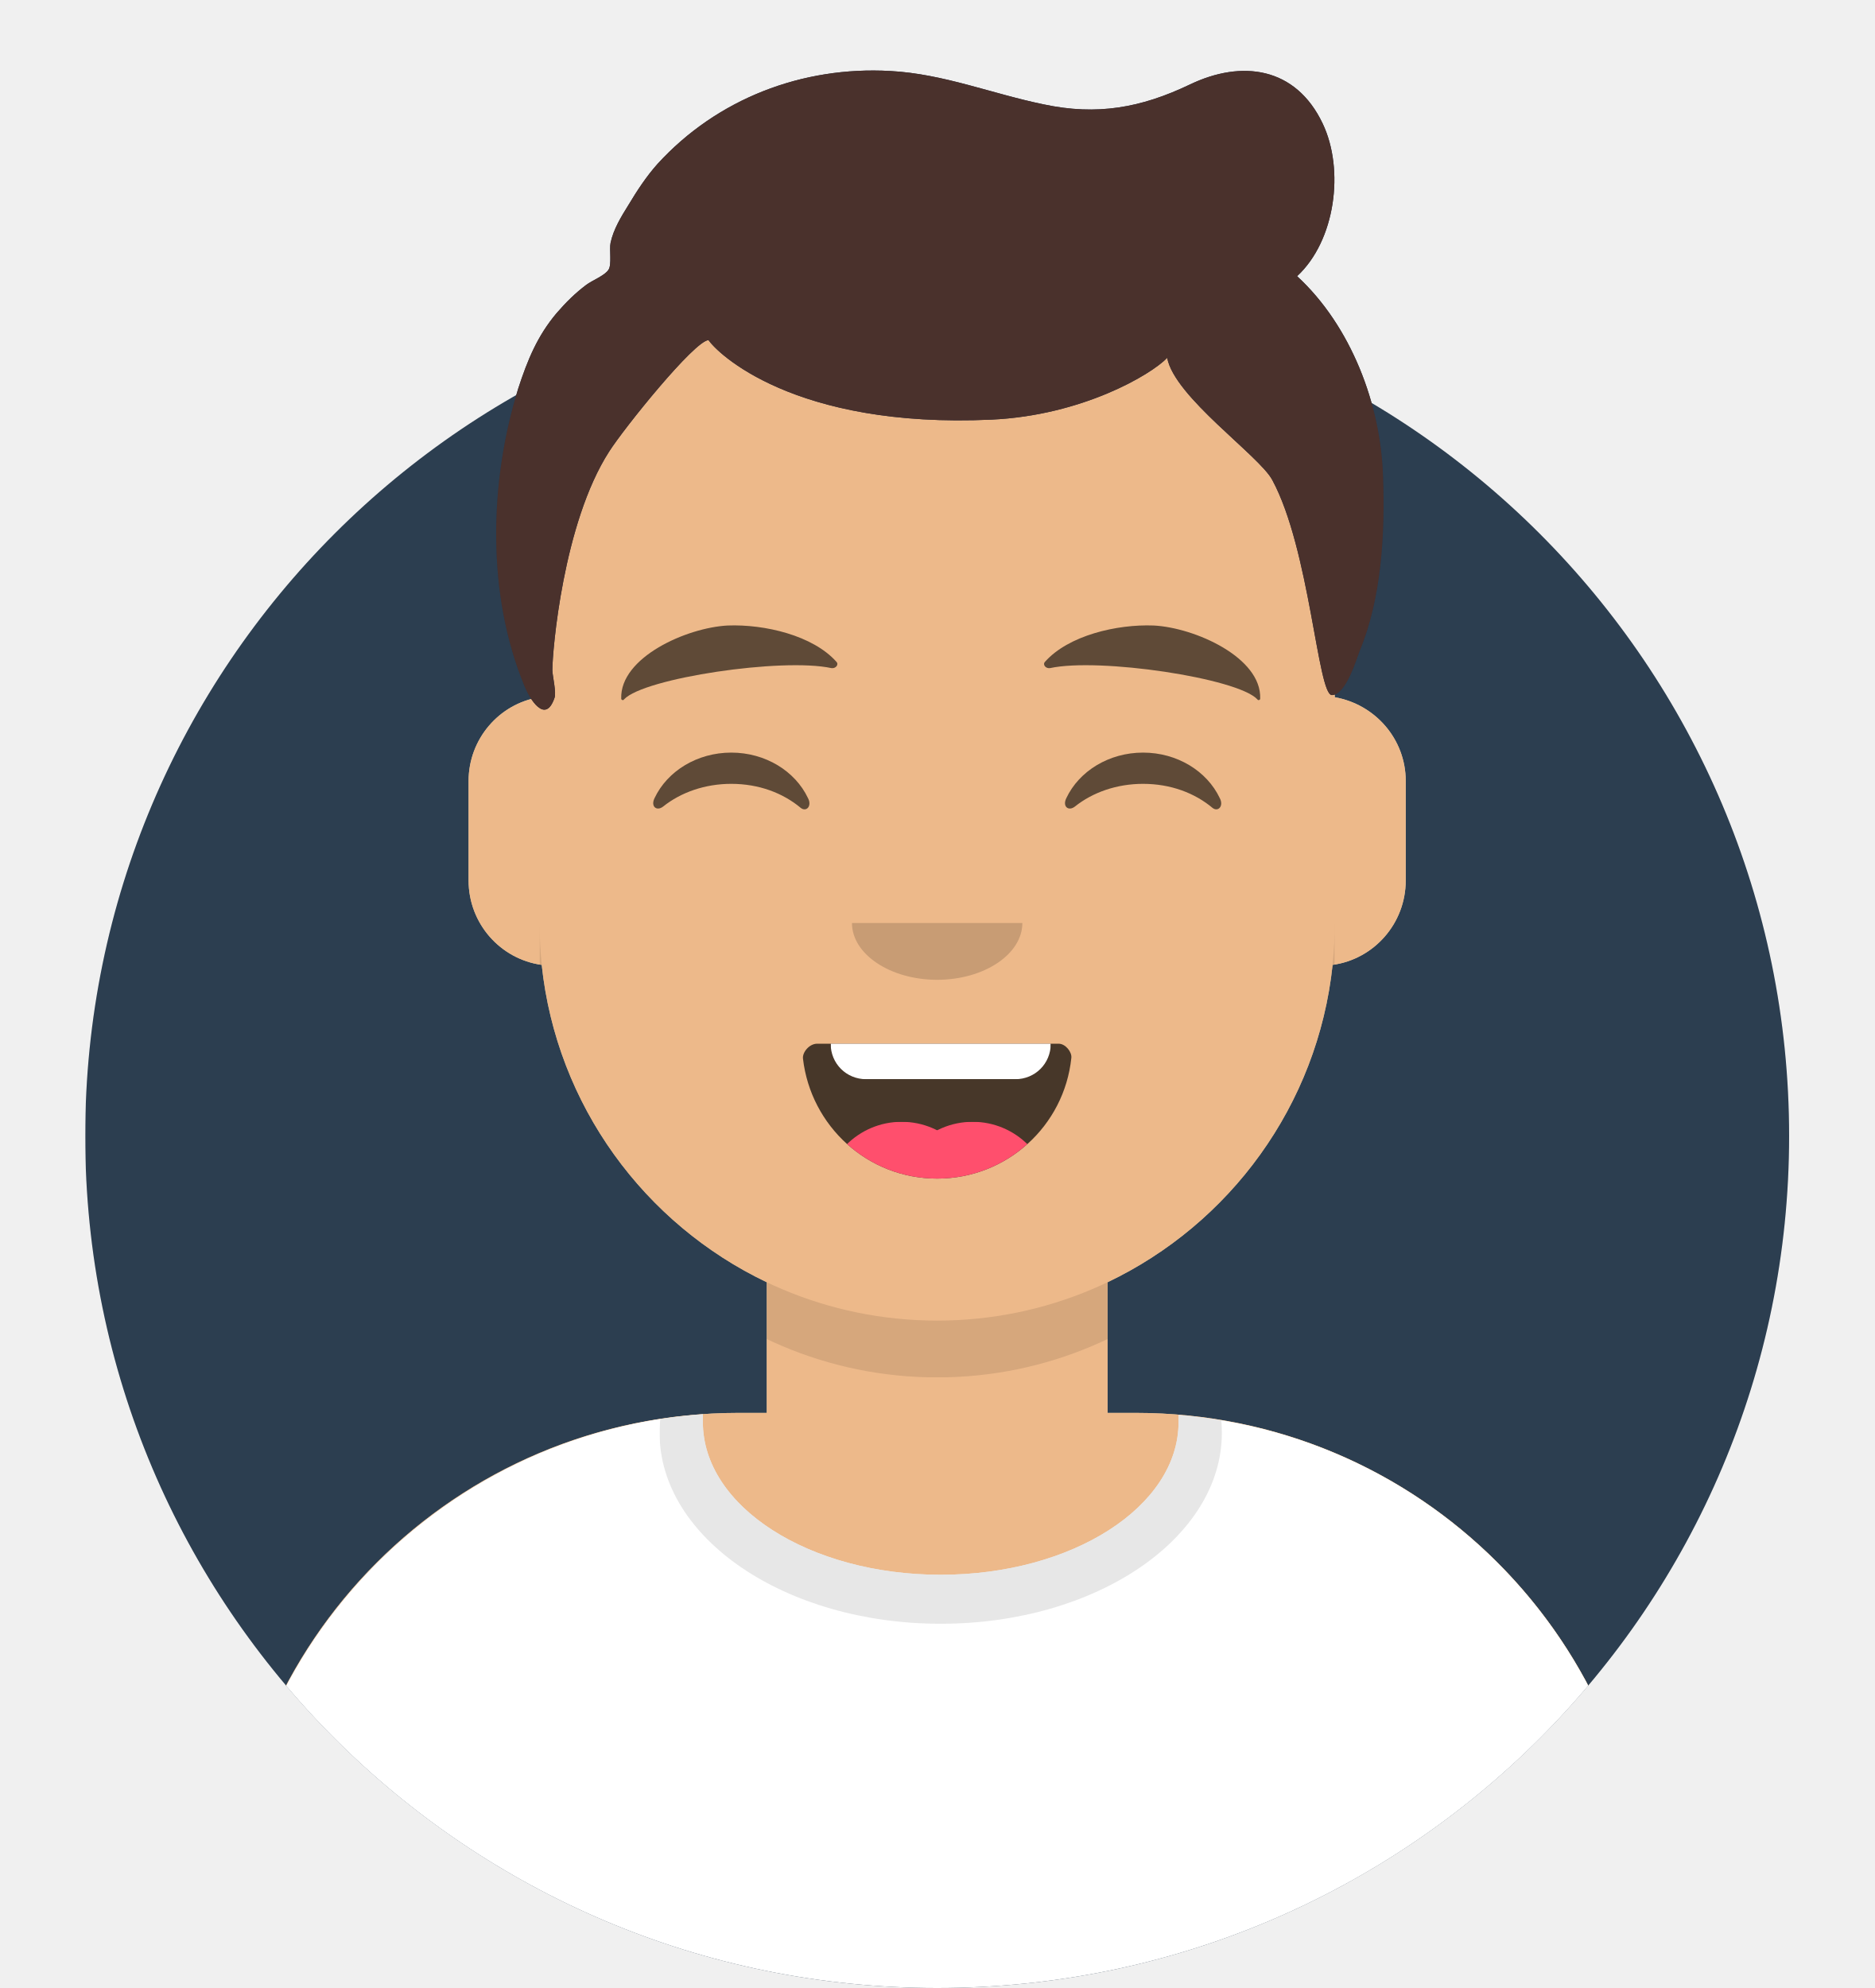
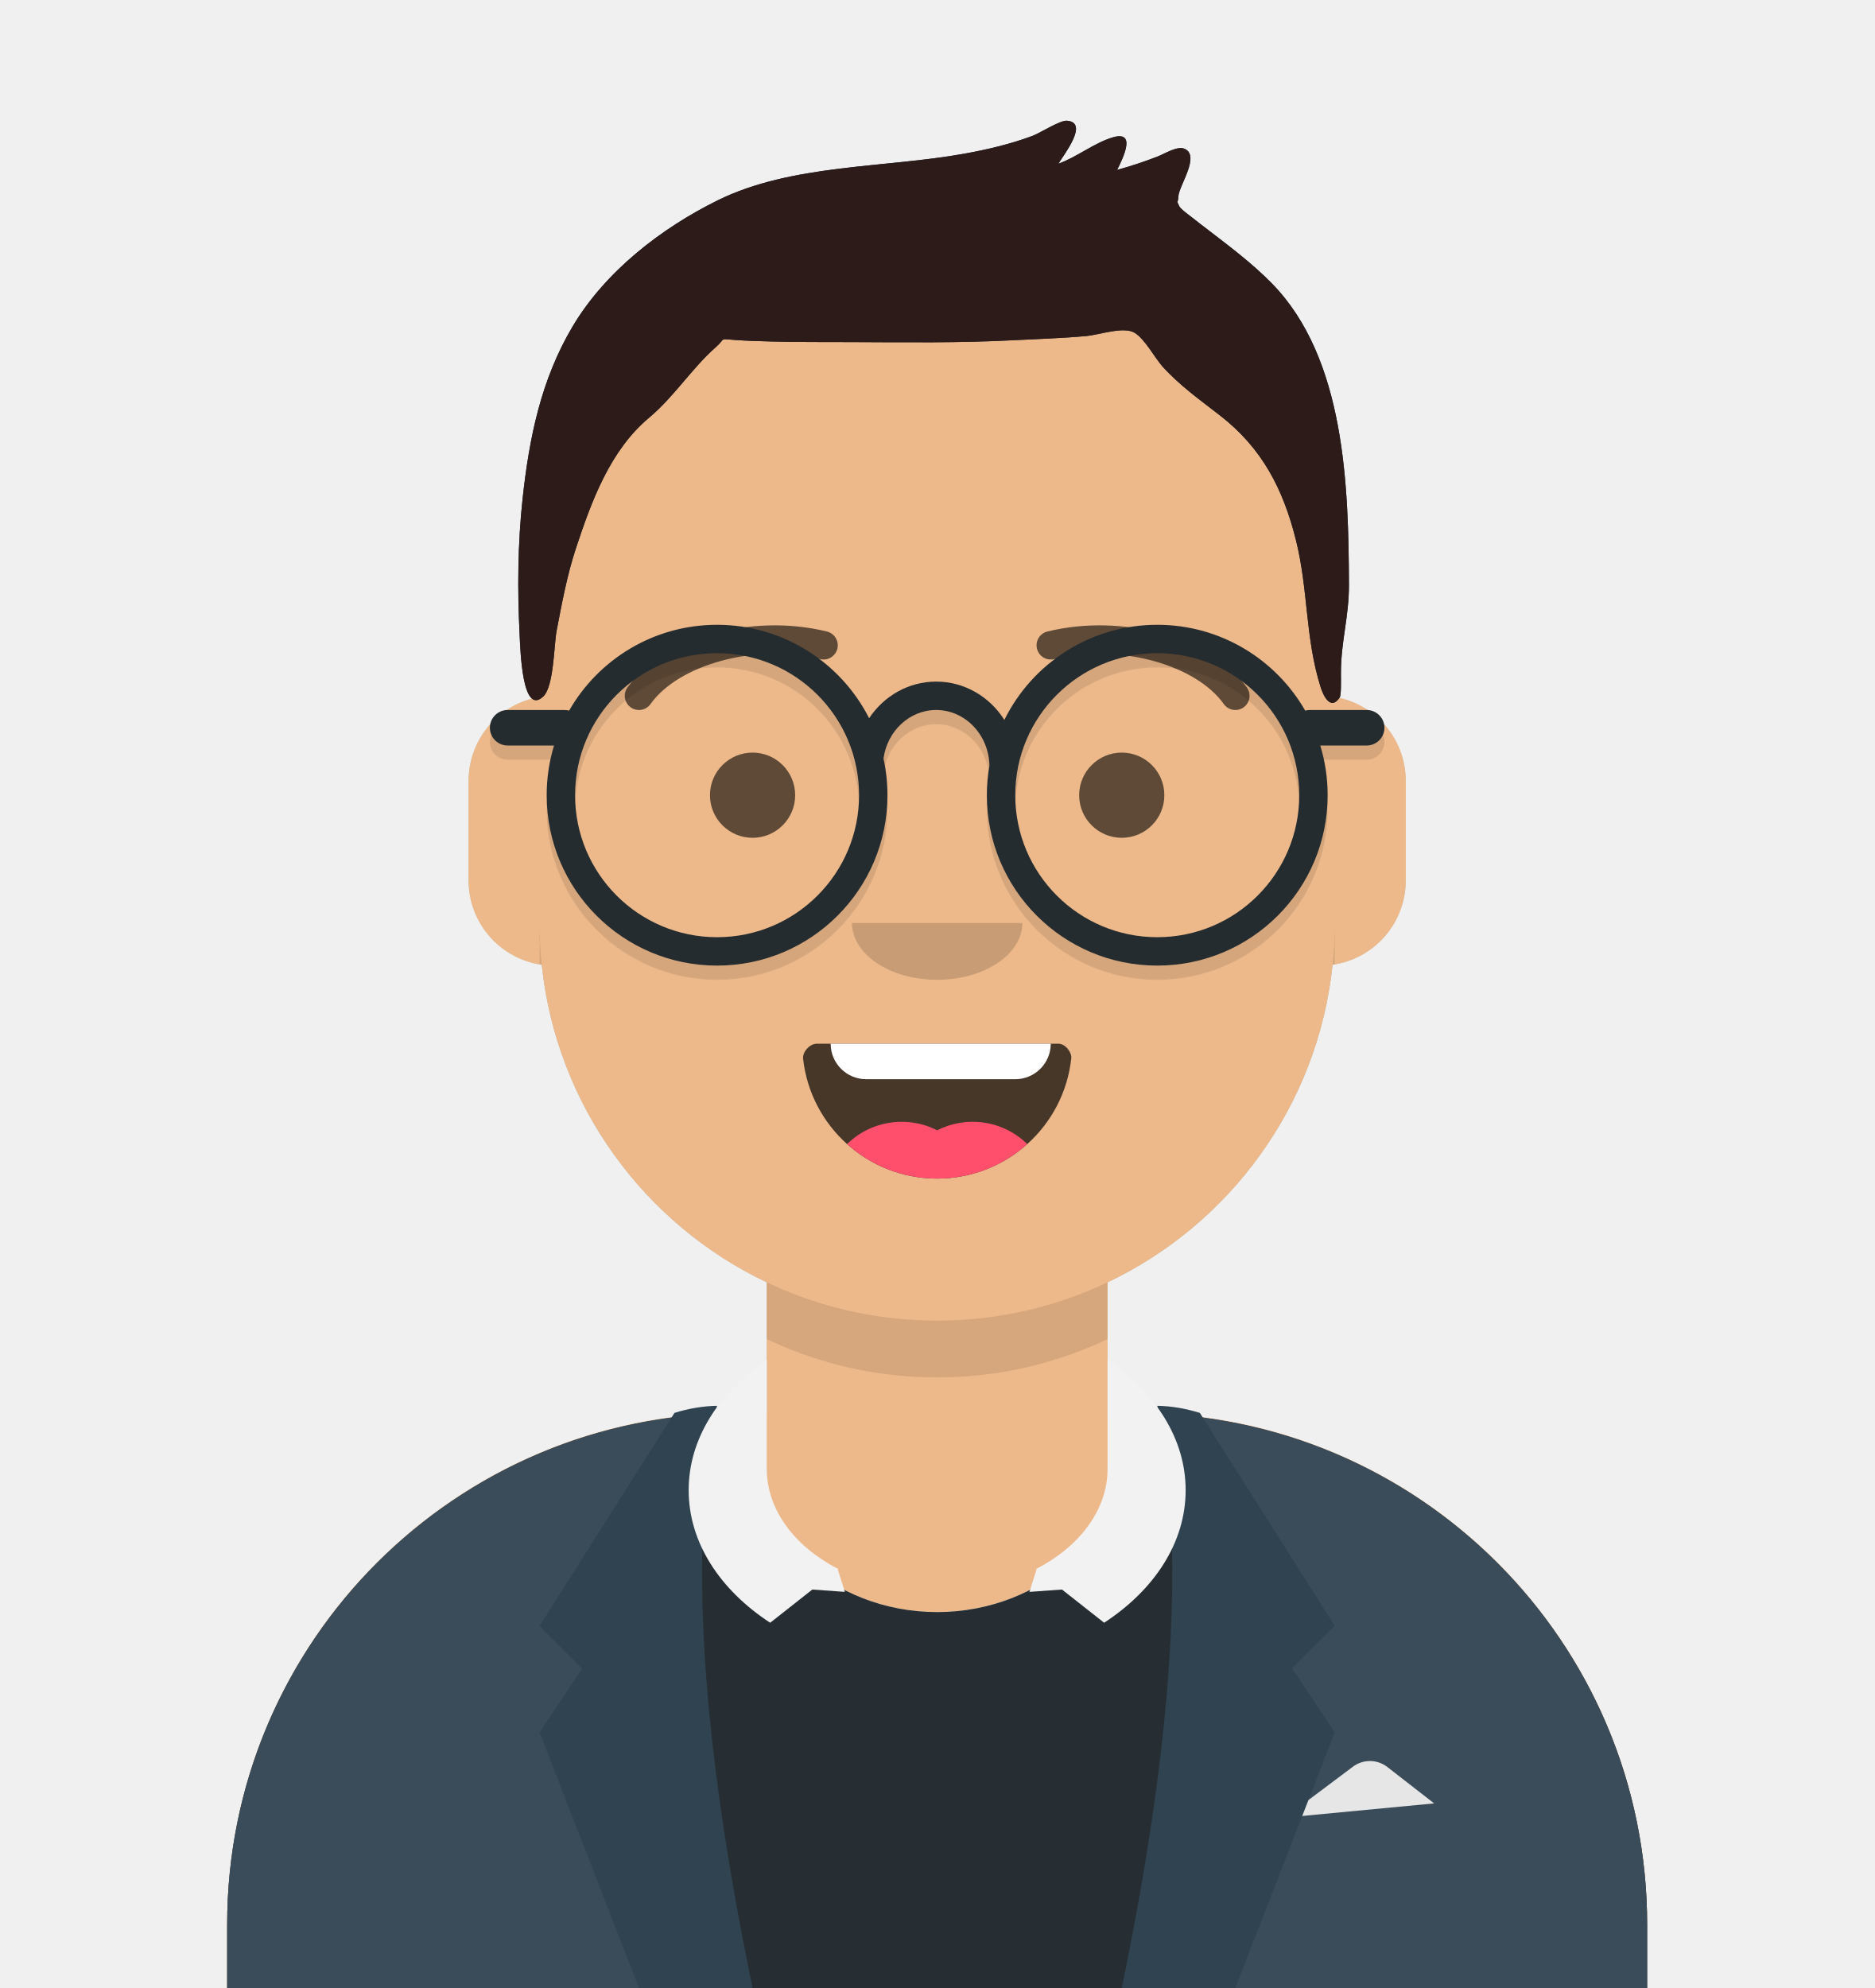
- <svg xmlns="http://www.w3.org/2000/svg" version="1.1" id="Layer_1" x="0px" y="0px" viewBox="0 0 264 280" style="enable-background:new 0 0 264 280;" xml:space="preserve">
-   <style type="text/css">
- 	.st0{fill-rule:evenodd;clip-rule:evenodd;fill:#E6E6E6;}
- 	.st1{filter:url(#Adobe_OpacityMaskFilter);}
- 	.st2{fill-rule:evenodd;clip-rule:evenodd;fill:#FFFFFF;}
- 	.st3{mask:url(#mask-2_1_);}
- 	.st4{fill-rule:evenodd;clip-rule:evenodd;fill:#2C3E50;}
- 	.st5{filter:url(#Adobe_OpacityMaskFilter_1_);}
- 	.st6{mask:url(#mask-4_1_);}
- 	.st7{fill-rule:evenodd;clip-rule:evenodd;fill:#D0C6AC;}
- 	.st8{filter:url(#Adobe_OpacityMaskFilter_2_);}
- 	.st9{mask:url(#mask-6_1_);}
- 	.st10{fill-rule:evenodd;clip-rule:evenodd;fill:#EDB98A;}
- 	.st11{filter:url(#Adobe_OpacityMaskFilter_3_);}
- 	.st12{mask:url(#mask-6_2_);fill-rule:evenodd;clip-rule:evenodd;fill-opacity:0.1;}
- 	.st13{filter:url(#Adobe_OpacityMaskFilter_4_);}
- 	.st14{mask:url(#react-mask-952_1_);}
- 	.st15{filter:url(#Adobe_OpacityMaskFilter_5_);}
- 	.st16{opacity:0.6;mask:url(#react-mask-952_2_);}
- 	.st17{fill-rule:evenodd;clip-rule:evenodd;fill-opacity:0.16;}
- 	.st18{fill-rule:evenodd;clip-rule:evenodd;fill-opacity:0.7;}
- 	.st19{filter:url(#Adobe_OpacityMaskFilter_6_);}
- 	.st20{mask:url(#react-mask-934_1_);fill-rule:evenodd;clip-rule:evenodd;fill:#FFFFFF;}
- 	.st21{filter:url(#Adobe_OpacityMaskFilter_7_);}
- 	.st22{mask:url(#react-mask-934_2_);}
- 	.st23{fill-rule:evenodd;clip-rule:evenodd;fill:#FF4F6D;}
- 	.st24{fill-rule:evenodd;clip-rule:evenodd;fill-opacity:0.6;}
- 	.st25{filter:url(#Adobe_OpacityMaskFilter_8_);}
- 	.st26{mask:url(#react-mask-925_1_);}
- 	.st27{fill-rule:evenodd;clip-rule:evenodd;fill:#28354B;}
- 	.st28{filter:url(#Adobe_OpacityMaskFilter_9_);}
- 	.st29{mask:url(#react-mask-924_1_);}
- 	.st30{fill-rule:evenodd;clip-rule:evenodd;fill:#4A312C;}
- </style>
-   <g>
-     <g transform="translate(-825, -1100)">
+ <svg xmlns="http://www.w3.org/2000/svg" xmlns:xlink="http://www.w3.org/1999/xlink" width="264px" height="280px" viewBox="0 0 264 280" version="1.1">
+   <defs>
+     <circle id="path-1" cx="120" cy="120" r="120" />
+     <path d="M12,160 C12,226.274 65.726,280 132,280 C198.274,280 252,226.274 252,160 L264,160 L264,-1.42108547e-14 L-3.19744231e-14,-1.42108547e-14 L-3.19744231e-14,160 L12,160 Z" id="path-3" />
+     <path d="M124,144.611 L124,163 L128,163 L128,163 C167.765,163 200,195.235 200,235 L200,244 L0,244 L0,235 C-4.86974701e-15,195.235 32.235,163 72,163 L72,163 L76,163 L76,144.611 C58.763,136.422 46.372,119.687 44.305,99.881 C38.48,99.058 34,94.052 34,88 L34,74 C34,68.054 38.325,63.118 44,62.166 L44,56 L44,56 C44,25.072 69.072,5.68137151e-15 100,0 L100,0 L100,0 C130.928,-5.68137151e-15 156,25.072 156,56 L156,62.166 C161.675,63.118 166,68.054 166,74 L166,88 C166,94.052 161.52,99.058 155.695,99.881 C153.628,119.687 141.237,136.422 124,144.611 Z" id="path-5" />
+   </defs>
+   <g id="Avataaar" stroke="none" stroke-width="1" fill="none" fill-rule="evenodd">
+     <g transform="translate(-825, -1100)" id="Avataaar/Circle">
      <g transform="translate(825, 1100)">
-         <g id="Circle" transform="translate(12, 40)">
-           <g id="Circle-Background">
-             <circle class="st0" cx="120" cy="120" r="120" />
-           </g>
-           <defs>
-             <filter id="Adobe_OpacityMaskFilter" filterUnits="userSpaceOnUse" x="0" y="0" width="240" height="240">
-               <feColorMatrix type="matrix" values="1 0 0 0 0  0 1 0 0 0  0 0 1 0 0  0 0 0 1 0" />
-             </filter>
-           </defs>
-           <mask maskUnits="userSpaceOnUse" x="0" y="0" width="240" height="240" id="mask-2_1_">
-             <g class="st1">
-               <circle id="path-1_1_" class="st2" cx="120" cy="120" r="120" />
-             </g>
-           </mask>
-           <g class="st3">
-             <rect class="st4" width="240" height="240" />
-           </g>
-         </g>
-         <g id="Mask">
- 			</g>
-         <defs>
-           <filter id="Adobe_OpacityMaskFilter_1_" filterUnits="userSpaceOnUse" x="-1" y="0" width="265" height="280">
-             <feColorMatrix type="matrix" values="1 0 0 0 0  0 1 0 0 0  0 0 1 0 0  0 0 0 1 0" />
-           </filter>
-         </defs>
-         <mask maskUnits="userSpaceOnUse" x="-1" y="0" width="265" height="280" id="mask-4_1_">
-           <g class="st5">
-             <path id="path-3_1_" class="st2" d="M12,160c0,66.3,53.7,120,120,120s120-53.7,120-120h12V0H0v160H12z" />
-           </g>
-         </mask>
-         <g id="Avataaar" class="st6">
+         <g id="Mask" />
+         <g id="Avataaar" stroke-width="1" fill-rule="evenodd" mask="url(#mask-4)">
          <g id="Body" transform="translate(32, 36)">
-             <g>
-               <path class="st7" d="M124,144.6V163h4l0,0c39.8,0,72,32.2,72,72v9H0v-9c0-39.8,32.2-72,72-72l0,0h4v-18.4        c-17.2-8.2-29.6-24.9-31.7-44.7C38.5,99.1,34,94.1,34,88V74c0-5.9,4.3-10.9,10-11.8V56l0,0c0-30.9,25.1-56,56-56l0,0l0,0        c30.9,0,56,25.1,56,56v6.2c5.7,1,10,5.9,10,11.8v14c0,6.1-4.5,11.1-10.3,11.9C153.6,119.7,141.2,136.4,124,144.6z" />
-             </g>
-             <defs>
-               <filter id="Adobe_OpacityMaskFilter_2_" filterUnits="userSpaceOnUse" x="-32" y="0" width="264" height="244">
-                 <feColorMatrix type="matrix" values="1 0 0 0 0  0 1 0 0 0  0 0 1 0 0  0 0 0 1 0" />
-               </filter>
-             </defs>
-             <mask maskUnits="userSpaceOnUse" x="-32" y="0" width="264" height="244" id="mask-6_1_">
-               <g class="st8">
-                 <path id="path-5_1_" class="st2" d="M124,144.6V163h4l0,0c39.8,0,72,32.2,72,72v9H0v-9c0-39.8,32.2-72,72-72l0,0h4v-18.4         c-17.2-8.2-29.6-24.9-31.7-44.7C38.5,99.1,34,94.1,34,88V74c0-5.9,4.3-10.9,10-11.8V56l0,0c0-30.9,25.1-56,56-56l0,0l0,0         c30.9,0,56,25.1,56,56v6.2c5.7,1,10,5.9,10,11.8v14c0,6.1-4.5,11.1-10.3,11.9C153.6,119.7,141.2,136.4,124,144.6z" />
-               </g>
+             <mask id="mask-6" fill="white">
+               <use xlink:href="#path-5" />
            </mask>
-             <g class="st9">
-               <g id="Color" transform="translate(-32, 0)">
-                 <rect class="st10" width="264" height="244" />
+             <use fill="#D0C6AC" xlink:href="#path-5" />
+             <g id="Skin/👶🏽-03-Brown" mask="url(#mask-6)" fill="#EDB98A">
+               <g transform="translate(-32, 0)" id="Color">
+                 <rect x="0" y="0" width="264" height="244" />
              </g>
            </g>
+             <path d="M156,79 L156,102 C156,132.928 130.928,158 100,158 C69.072,158 44,132.928 44,102 L44,79 L44,94 C44,124.928 69.072,150 100,150 C130.928,150 156,124.928 156,94 L156,79 Z" id="Neck-Shadow" fill-opacity="0.1" fill="#000000" mask="url(#mask-6)" />
+           </g>
+           <g id="Clothing/Blazer-+-Sweater" transform="translate(0, 170)">
            <defs>
-               <filter id="Adobe_OpacityMaskFilter_3_" filterUnits="userSpaceOnUse" x="44" y="79" width="112" height="79">
-                 <feColorMatrix type="matrix" values="1 0 0 0 0  0 1 0 0 0  0 0 1 0 0  0 0 0 1 0" />
-               </filter>
+               <path d="M105.192,29.052 L104,29.052 L104,29.052 C64.235,29.052 32,61.287 32,101.052 L32,110 L232,110 L232,101.052 C232,61.287 199.765,29.052 160,29.052 L160,29.052 L158.808,29.052 C158.935,30.035 159,31.036 159,32.052 C159,45.859 146.912,57.052 132,57.052 C117.088,57.052 105,45.859 105,32.052 C105,31.036 105.065,30.035 105.192,29.052 Z" id="react-path-679" />
            </defs>
-             <mask maskUnits="userSpaceOnUse" x="44" y="79" width="112" height="79" id="mask-6_2_">
-               <g class="st11">
-                 <path id="path-5_2_" class="st2" d="M124,144.6V163h4l0,0c39.8,0,72,32.2,72,72v9H0v-9c0-39.8,32.2-72,72-72l0,0h4v-18.4         c-17.2-8.2-29.6-24.9-31.7-44.7C38.5,99.1,34,94.1,34,88V74c0-5.9,4.3-10.9,10-11.8V56l0,0c0-30.9,25.1-56,56-56l0,0l0,0         c30.9,0,56,25.1,56,56v6.2c5.7,1,10,5.9,10,11.8v14c0,6.1-4.5,11.1-10.3,11.9C153.6,119.7,141.2,136.4,124,144.6z" />
+             <mask id="react-mask-680" fill="white">
+               <use xlink:href="#react-path-679" />
+             </mask>
+             <use id="Clothes" fill="#E6E6E6" fill-rule="evenodd" xlink:href="#react-path-679" />
+             <g id="Color/Palette/Black" mask="url(#react-mask-680)" fill-rule="evenodd" fill="#262E33">
+               <rect id="🖍Color" x="0" y="0" width="264" height="110" />
+             </g>
+             <g id="Blazer" stroke-width="1" fill-rule="evenodd" transform="translate(32, 28)">
+               <path d="M68.785,1.122 C30.512,2.804 1.24427139e-14,34.365 0,73.052 L0,82 L69.362,82 C65.961,69.92 64,55.709 64,40.5 C64,26.173 65.74,12.731 68.785,1.122 Z M131.638,82 L200,82 L200,73.052 C200,34.707 170.025,3.363 132.229,1.174 C135.265,12.771 137,26.194 137,40.5 C137,55.709 135.039,69.92 131.638,82 Z" id="Saco" fill="#3A4C5A" />
+               <path d="M149,58 L158.556,50.833 L158.556,50.833 C159.999,49.751 161.988,49.768 163.412,50.876 L170,56 L149,58 Z" id="Pocket-hanky" fill="#E6E6E6" />
+               <path d="M69,1.13686838e-13 C65,19.333 66.667,46.667 74,82 L58,82 L44,46 L50,37 L44,31 L63,1 C65.028,0.369 67.028,0.036 69,1.13686838e-13 Z" id="Wing" fill="#2F4351" />
+               <path d="M151,1.13686838e-13 C147,19.333 148.667,46.667 156,82 L140,82 L126,46 L132,37 L126,31 L145,1 C147.028,0.369 149.028,0.036 151,1.13686838e-13 Z" id="Wing" fill="#2F4351" transform="translate(141, 41) scale(-1, 1) translate(-141, -41) " />
+             </g>
+             <path d="M156,21.539 C162.772,26.136 167,32.656 167,39.888 C167,47.289 162.572,53.945 155.52,58.556 L149.579,53.876 L145,54.208 L146,51.057 L145.922,50.996 C152.022,47.853 156,42.7 156,36.877 L156,21.539 Z M108,21.539 C101.228,26.136 97,32.656 97,39.888 C97,47.289 101.428,53.945 108.48,58.556 L114.421,53.876 L119,54.208 L118,51.057 L118.078,50.996 C111.978,47.853 108,42.7 108,36.877 L108,21.539 Z" id="Collar" fill="#F2F2F2" fill-rule="evenodd" />
+           </g>
+           <g id="Face" transform="translate(76, 82)" fill="#000000">
+             <g id="Mouth/Smile" transform="translate(2, 52)">
+               <defs>
+                 <path d="M35.118,15.128 C36.176,24.62 44.226,32 54,32 C63.804,32 71.874,24.574 72.892,15.04 C72.974,14.273 72.117,13 71.043,13 C56.149,13 44.738,13 37.087,13 C36.007,13 35.012,14.178 35.118,15.128 Z" id="react-path-727" />
+               </defs>
+               <mask id="react-mask-728" fill="white">
+                 <use xlink:href="#react-path-727" />
+               </mask>
+               <use id="Mouth" fill-opacity="0.7" fill="#000000" fill-rule="evenodd" xlink:href="#react-path-727" />
+               <rect id="Teeth" fill="#FFFFFF" fill-rule="evenodd" mask="url(#react-mask-728)" x="39" y="2" width="31" height="16" rx="5" />
+               <g id="Tongue" stroke-width="1" fill-rule="evenodd" mask="url(#react-mask-728)" fill="#FF4F6D">
+                 <g transform="translate(38, 24)">
+                   <circle cx="11" cy="11" r="11" />
+                   <circle cx="21" cy="11" r="11" />
+                 </g>
              </g>
-             </mask>
-             <path id="Neck-Shadow" class="st12" d="M156,79v23c0,30.9-25.1,56-56,56s-56-25.1-56-56V79v15c0,30.9,25.1,56,56,56       s56-25.1,56-56V79z" />
-           </g>
-           <g transform="translate(0, 170)">
-             <g id="Clothes">
-               <path class="st0" d="M166,29.3c37,3,66,34,66,71.8v8.9H32v-8.9C32,63,61.6,31.8,99,29.2c0,0.4,0,0.7,0,1.1        c0,11.9,15,21.5,33.5,21.5S166,42.2,166,30.3C166,30,166,29.6,166,29.3z" />
            </g>
-             <defs>
-               <filter id="Adobe_OpacityMaskFilter_4_" filterUnits="userSpaceOnUse" x="0" y="0" width="264" height="110">
-                 <feColorMatrix type="matrix" values="1 0 0 0 0  0 1 0 0 0  0 0 1 0 0  0 0 0 1 0" />
-               </filter>
-             </defs>
-             <mask maskUnits="userSpaceOnUse" x="0" y="0" width="264" height="110" id="react-mask-952_1_">
-               <g class="st13">
-                 <path id="react-path-951_1_" class="st2" d="M166,29.3c37,3,66,34,66,71.8v8.9H32v-8.9C32,63,61.6,31.8,99,29.2         c0,0.4,0,0.7,0,1.1c0,11.9,15,21.5,33.5,21.5S166,42.2,166,30.3C166,30,166,29.6,166,29.3z" />
-               </g>
-             </mask>
-             <g class="st14">
-               <rect class="st2" width="264" height="110" />
+             <g id="Nose/Default" transform="translate(28, 40)" fill-opacity="0.16">
+               <path d="M16,8 C16,12.418 21.373,16 28,16 L28,16 C34.627,16 40,12.418 40,8" id="Nose" />
            </g>
-             <defs>
-               <filter id="Adobe_OpacityMaskFilter_5_" filterUnits="userSpaceOnUse" x="92.9" y="4.9" width="79.3" height="53.8">
-                 <feColorMatrix type="matrix" values="1 0 0 0 0  0 1 0 0 0  0 0 1 0 0  0 0 0 1 0" />
-               </filter>
-             </defs>
-             <mask maskUnits="userSpaceOnUse" x="92.9" y="4.9" width="79.3" height="53.8" id="react-mask-952_2_">
-               <g class="st15">
-                 <path id="react-path-951_2_" class="st2" d="M166,29.3c37,3,66,34,66,71.8v8.9H32v-8.9C32,63,61.6,31.8,99,29.2         c0,0.4,0,0.7,0,1.1c0,11.9,15,21.5,33.5,21.5S166,42.2,166,30.3C166,30,166,29.6,166,29.3z" />
-               </g>
-             </mask>
-             <g id="Shadowy" class="st16">
-               <g transform="translate(92, 4)">
-                 <ellipse class="st17" cx="40.5" cy="27.8" rx="39.6" ry="26.9" />
+             <g id="Eyes/Default-😀" transform="translate(0, 8)" fill-opacity="0.6">
+               <circle id="Eye" cx="30" cy="22" r="6" />
+               <circle id="Eye" cx="82" cy="22" r="6" />
+             </g>
+             <g id="Eyebrow/Outline/Default" fill-opacity="0.6">
+               <g id="I-Browse" transform="translate(12, 6)">
+                 <path d="M3.63,11.159 C7.545,5.65 18.278,2.561 27.523,4.831 C28.596,5.095 29.679,4.439 29.942,3.366 C30.206,2.293 29.55,1.21 28.477,0.947 C17.74,-1.69 5.312,1.887 0.37,8.841 C-0.27,9.742 -0.059,10.99 0.841,11.63 C1.742,12.27 2.99,12.059 3.63,11.159 Z" id="Eyebrow" fill-rule="nonzero" />
+                 <path d="M61.63,11.159 C65.545,5.65 76.278,2.561 85.523,4.831 C86.596,5.095 87.679,4.439 87.942,3.366 C88.206,2.293 87.55,1.21 86.477,0.947 C75.74,-1.69 63.312,1.887 58.37,8.841 C57.73,9.742 57.941,10.99 58.841,11.63 C59.742,12.27 60.99,12.059 61.63,11.159 Z" id="Eyebrow" fill-rule="nonzero" transform="translate(73.00015, 6.039198) scale(-1, 1) translate(-73.00015, -6.039198) " />
              </g>
            </g>
          </g>
-           <g id="Face" transform="translate(76, 82)">
-             <g transform="translate(2, 52)">
-               <g id="Mouth">
-                 <path class="st18" d="M35.1,15.1C36.2,24.6,44.2,32,54,32c9.8,0,17.9-7.4,18.9-17c0.1-0.8-0.8-2-1.8-2c-14.9,0-26.3,0-34,0         C36,13,35,14.2,35.1,15.1z" />
-               </g>
-               <defs>
-                 <filter id="Adobe_OpacityMaskFilter_6_" filterUnits="userSpaceOnUse" x="39" y="2" width="31" height="16">
-                   <feColorMatrix type="matrix" values="1 0 0 0 0  0 1 0 0 0  0 0 1 0 0  0 0 0 1 0" />
-                 </filter>
-               </defs>
-               <mask maskUnits="userSpaceOnUse" x="39" y="2" width="31" height="16" id="react-mask-934_1_">
-                 <g class="st19">
-                   <path id="react-path-933_1_" class="st2" d="M35.1,15.1C36.2,24.6,44.2,32,54,32c9.8,0,17.9-7.4,18.9-17          c0.1-0.8-0.8-2-1.8-2c-14.9,0-26.3,0-34,0C36,13,35,14.2,35.1,15.1z" />
-                 </g>
-               </mask>
-               <path id="Teeth" class="st20" d="M44,2h21c2.8,0,5,2.2,5,5v6c0,2.8-2.2,5-5,5H44c-2.8,0-5-2.2-5-5V7C39,4.2,41.2,2,44,2z" />
-               <defs>
-                 <filter id="Adobe_OpacityMaskFilter_7_" filterUnits="userSpaceOnUse" x="38" y="24" width="32" height="22">
-                   <feColorMatrix type="matrix" values="1 0 0 0 0  0 1 0 0 0  0 0 1 0 0  0 0 0 1 0" />
-                 </filter>
-               </defs>
-               <mask maskUnits="userSpaceOnUse" x="38" y="24" width="32" height="22" id="react-mask-934_2_">
-                 <g class="st21">
-                   <path id="react-path-933_2_" class="st2" d="M35.1,15.1C36.2,24.6,44.2,32,54,32c9.8,0,17.9-7.4,18.9-17          c0.1-0.8-0.8-2-1.8-2c-14.9,0-26.3,0-34,0C36,13,35,14.2,35.1,15.1z" />
-                 </g>
-               </mask>
-               <g id="Tongue" class="st22">
-                 <g transform="translate(38, 24)">
-                   <circle class="st23" cx="11" cy="11" r="11" />
-                   <circle class="st23" cx="21" cy="11" r="11" />
-                 </g>
-               </g>
-             </g>
-             <g transform="translate(28, 40)">
-               <path id="Nose" class="st17" d="M16,8c0,4.4,5.4,8,12,8l0,0c6.6,0,12-3.6,12-8" />
-             </g>
-             <g transform="translate(0, 8)">
-               <path id="Squint" class="st24" d="M16.2,22.4C18,18.6,22.2,16,27,16c4.8,0,9,2.6,10.8,6.4c0.6,1.1-0.2,2-1,1.4        c-2.5-2.1-5.9-3.4-9.8-3.4c-3.7,0-7.1,1.2-9.6,3.2C16.5,24.3,15.6,23.6,16.2,22.4z" />
-               <path class="st24" d="M74.2,22.4C76,18.6,80.2,16,85,16c4.8,0,9,2.6,10.8,6.4c0.6,1.1-0.2,2-1,1.4c-2.5-2.1-5.9-3.4-9.8-3.4        c-3.7,0-7.1,1.2-9.6,3.2C74.5,24.3,73.6,23.6,74.2,22.4z" />
-             </g>
-             <g>
-               <path id="Eyebrow" class="st24" d="M26.5,6.1c-5.8,0.3-15.2,4.5-15,10.3c0,0.2,0.3,0.3,0.4,0.1c2.8-3,22.3-5.9,29.2-4.4        c0.6,0.1,1.1-0.5,0.7-0.9C38.5,7.5,31.7,5.9,26.5,6.1" />
-               <path class="st24" d="M86.5,6.1c5.8,0.3,15.2,4.5,15,10.3c0,0.2-0.3,0.3-0.4,0.1c-2.8-3-22.3-5.9-29.2-4.4        c-0.6,0.1-1.1-0.5-0.7-0.9C74.5,7.5,81.3,5.9,86.5,6.1" />
-             </g>
-           </g>
-           <g id="Top">
+           <g id="Top" stroke-width="1" fill-rule="evenodd">
            <defs>
-               <filter id="Adobe_OpacityMaskFilter_8_" filterUnits="userSpaceOnUse" x="-1" y="0" width="264" height="280">
-                 <feColorMatrix type="matrix" values="1 0 0 0 0  0 1 0 0 0  0 0 1 0 0  0 0 0 1 0" />
+               <rect id="react-path-555" x="0" y="0" width="264" height="280" />
+               <path d="M180.15,39.92 C177.39,37.1 174.186,34.707 171.069,32.307 C170.382,31.777 169.683,31.261 169.011,30.712 C168.858,30.587 167.292,29.466 167.105,29.053 C166.654,28.06 166.915,28.833 166.977,27.649 C167.056,26.151 170.111,21.919 167.831,20.949 C166.828,20.522 165.04,21.658 164.078,22.033 C162.196,22.767 160.292,23.393 158.347,23.933 C159.279,22.076 161.055,18.359 157.716,19.354 C155.114,20.129 152.69,22.122 150.076,23.059 C150.941,21.642 154.4,17.248 151.274,17.002 C150.302,16.926 147.471,18.75 146.424,19.14 C143.287,20.305 140.083,21.059 136.79,21.653 C125.592,23.671 112.497,23.095 102.137,28.193 C94.149,32.124 86.263,38.222 81.648,45.988 C77.201,53.473 75.538,61.664 74.607,70.241 C73.924,76.536 73.868,83.043 74.188,89.36 C74.292,91.43 74.525,100.971 77.532,98.081 C79.03,96.642 79.019,90.828 79.396,88.86 C80.147,84.945 80.87,81.013 82.122,77.223 C84.328,70.544 86.931,63.43 92.427,58.83 C95.954,55.878 98.431,51.889 101.806,48.911 C103.322,47.574 102.165,47.713 104.603,47.889 C106.241,48.006 107.885,48.051 109.526,48.094 C113.322,48.193 117.124,48.168 120.921,48.181 C128.568,48.209 136.179,48.317 143.819,47.916 C147.214,47.739 150.618,47.642 154.004,47.328 C155.895,47.153 159.251,45.941 160.808,46.867 C162.233,47.714 163.713,50.482 164.736,51.615 C167.154,54.294 170.036,56.339 172.862,58.535 C178.757,63.115 181.732,68.867 183.523,76.023 C185.306,83.153 184.806,89.768 187.013,96.785 C187.402,98.018 188.429,100.145 189.695,98.239 C189.93,97.885 189.87,95.939 189.87,94.819 C189.87,90.3 191.014,86.908 191,82.359 C190.944,68.527 190.496,50.491 180.15,39.92 Z" id="react-path-554" />
+               <filter x="-0.8%" y="-2.0%" width="101.5%" height="108.0%" filterUnits="objectBoundingBox" id="react-filter-551">
+                 <feOffset dx="0" dy="2" in="SourceAlpha" result="shadowOffsetOuter1" />
+                 <feColorMatrix values="0 0 0 0 0   0 0 0 0 0   0 0 0 0 0  0 0 0 0.16 0" type="matrix" in="shadowOffsetOuter1" result="shadowMatrixOuter1" />
+                 <feMerge>
+                   <feMergeNode in="shadowMatrixOuter1" />
+                   <feMergeNode in="SourceGraphic" />
+                 </feMerge>
              </filter>
            </defs>
-             <mask maskUnits="userSpaceOnUse" x="-1" y="0" width="264" height="280" id="react-mask-925_1_">
-               <g class="st25">
-                 <rect id="react-path-927_1_" class="st2" width="264" height="280" />
-               </g>
+             <mask id="react-mask-553" fill="white">
+               <use xlink:href="#react-path-555" />
            </mask>
-             <g class="st26">
+             <g id="Mask" />
+             <g id="Top/Short-Hair/Short-Flat" mask="url(#react-mask-553)">
              <g transform="translate(-1, 0)">
-                 <g id="Short-Hair">
-                   <path class="st27" d="M183.7,38.9c5.4-5,6.7-15,3.6-21.5c-3.8-8-11.4-9-18.7-5.5c-6.9,3.3-13.1,4.4-20.6,2.8          c-7.3-1.5-14.1-4.3-21.6-4.7C114,9.3,102,13.9,93.6,23.1c-1.6,1.8-2.9,3.8-4.1,5.8c-1,1.6-2.1,3.4-2.5,5.3          c-0.2,0.9,0.2,3.1-0.3,3.8c-0.5,0.8-2.3,1.5-3.1,2.1c-1.6,1.2-2.9,2.5-4.2,4c-2.7,3.2-4.1,6.6-5.4,10.6          c-4.1,13.2-4.5,29,0.9,42c0.7,1.7,2.9,5.4,4.2,1.6c0.3-0.7-0.3-3.2-0.3-3.9c0-2.7,1.5-20.7,8-30.8c2.1-3.3,12-15.6,14-15.7          c1.1,1.7,11.9,12.5,39.9,11.2c12.7-0.6,22.4-6.3,24.7-8.7c1,5.5,13,13.8,14.8,17.2c5.3,9.8,6.4,30.3,8.4,30.3          s3.5-5.2,3.9-6.2c3.1-7.4,3.6-16.6,3.3-24.6C195.5,57,191.3,45.9,183.7,38.9z" />
+                 <mask id="react-mask-552" fill="white">
+                   <use xlink:href="#react-path-554" />
+                 </mask>
+                 <use id="Short-Hair" stroke="none" fill="#1F3140" fill-rule="evenodd" xlink:href="#react-path-554" />
+                 <g id="Skin/👶🏽-03-Brown" mask="url(#react-mask-552)" fill="#2C1B18">
+                   <g transform="translate(0, 0) " id="Color">
+                     <rect x="0" y="0" width="264" height="280" />
+                   </g>
                </g>
-                 <defs>
-                   <filter id="Adobe_OpacityMaskFilter_9_" filterUnits="userSpaceOnUse" x="0" y="0" width="264" height="280">
-                     <feColorMatrix type="matrix" values="1 0 0 0 0  0 1 0 0 0  0 0 1 0 0  0 0 0 1 0" />
-                   </filter>
-                 </defs>
-                 <mask maskUnits="userSpaceOnUse" x="0" y="0" width="264" height="280" id="react-mask-924_1_">
-                   <g class="st28">
-                     <path id="react-path-926_1_" class="st2" d="M183.7,38.9c5.4-5,6.7-15,3.6-21.5c-3.8-8-11.4-9-18.7-5.5           c-6.9,3.3-13.1,4.4-20.6,2.8c-7.3-1.5-14.1-4.3-21.6-4.7C114,9.3,102,13.9,93.6,23.1c-1.6,1.8-2.9,3.8-4.1,5.8           c-1,1.6-2.1,3.4-2.5,5.3c-0.2,0.9,0.2,3.1-0.3,3.8c-0.5,0.8-2.3,1.5-3.1,2.1c-1.6,1.2-2.9,2.5-4.2,4           c-2.7,3.2-4.1,6.6-5.4,10.6c-4.1,13.2-4.5,29,0.9,42c0.7,1.7,2.9,5.4,4.2,1.6c0.3-0.7-0.3-3.2-0.3-3.9           c0-2.7,1.5-20.7,8-30.8c2.1-3.3,12-15.6,14-15.7c1.1,1.7,11.9,12.5,39.9,11.2c12.7-0.6,22.4-6.3,24.7-8.7           c1,5.5,13,13.8,14.8,17.2c5.3,9.8,6.4,30.3,8.4,30.3s3.5-5.2,3.9-6.2c3.1-7.4,3.6-16.6,3.3-24.6           C195.5,57,191.3,45.9,183.7,38.9z" />
-                   </g>
-                 </mask>
-                 <g class="st29">
-                   <g transform="translate(0, 0) ">
-                     <rect class="st30" width="264" height="280" />
+                 <g id="Top/_Resources/Round" fill="none" transform="translate(62, 85)">
+                   <defs>
+                     <path d="M80.465,16.394 C84.38,8.459 92.553,3 102,3 C110.92,3 118.703,7.866 122.84,15.088 C123.05,15.031 123.272,15 123.5,15 L131.5,15 C132.881,15 134,16.119 134,17.5 C134,18.881 132.881,20 131.5,20 L124.963,20 C125.637,22.215 126,24.565 126,27 C126,40.255 115.255,51 102,51 C88.745,51 78,40.255 78,27 C78,25.578 78.124,24.185 78.361,22.831 C78.276,18.455 74.914,15 70.862,15 C67.126,15 63.975,17.94 63.442,21.83 C63.807,23.495 64,25.225 64,27 C64,40.255 53.255,51 40,51 C26.745,51 16,40.255 16,27 C16,24.565 16.363,22.215 17.037,20 L10.5,20 C9.119,20 8,18.881 8,17.5 C8,16.119 9.119,15 10.5,15 L10.5,15 L18.5,15 C18.728,15 18.95,15.031 19.16,15.088 C23.297,7.866 31.08,3 40,3 C49.352,3 57.455,8.349 61.416,16.155 C63.493,13.039 66.949,11 70.862,11 C74.875,11 78.407,13.144 80.465,16.394 Z M40,47 C51.046,47 60,38.046 60,27 C60,15.954 51.046,7 40,7 C28.954,7 20,15.954 20,27 C20,38.046 28.954,47 40,47 Z M102,47 C113.046,47 122,38.046 122,27 C122,15.954 113.046,7 102,7 C90.954,7 82,15.954 82,27 C82,38.046 90.954,47 102,47 Z" id="react-path-607" />
+                     <filter x="-0.8%" y="-2.1%" width="101.6%" height="108.3%" filterUnits="objectBoundingBox" id="react-filter-608">
+                       <feOffset dx="0" dy="2" in="SourceAlpha" result="shadowOffsetOuter1" />
+                       <feColorMatrix values="0 0 0 0 0   0 0 0 0 0   0 0 0 0 0  0 0 0 0.1 0" type="matrix" in="shadowOffsetOuter1" />
+                     </filter>
+                   </defs>
+                   <g id="Lennon-Glasses">
+                     <use fill="black" fill-opacity="1" filter="url(#react-filter-608)" xlink:href="#react-path-607" />
+                     <use fill="#252C2F" fill-rule="evenodd" xlink:href="#react-path-607" />
                  </g>
                </g>
              </g>
            </g>
          </g>
        </g>
      </g>
    </g>
  </g>
</svg>
